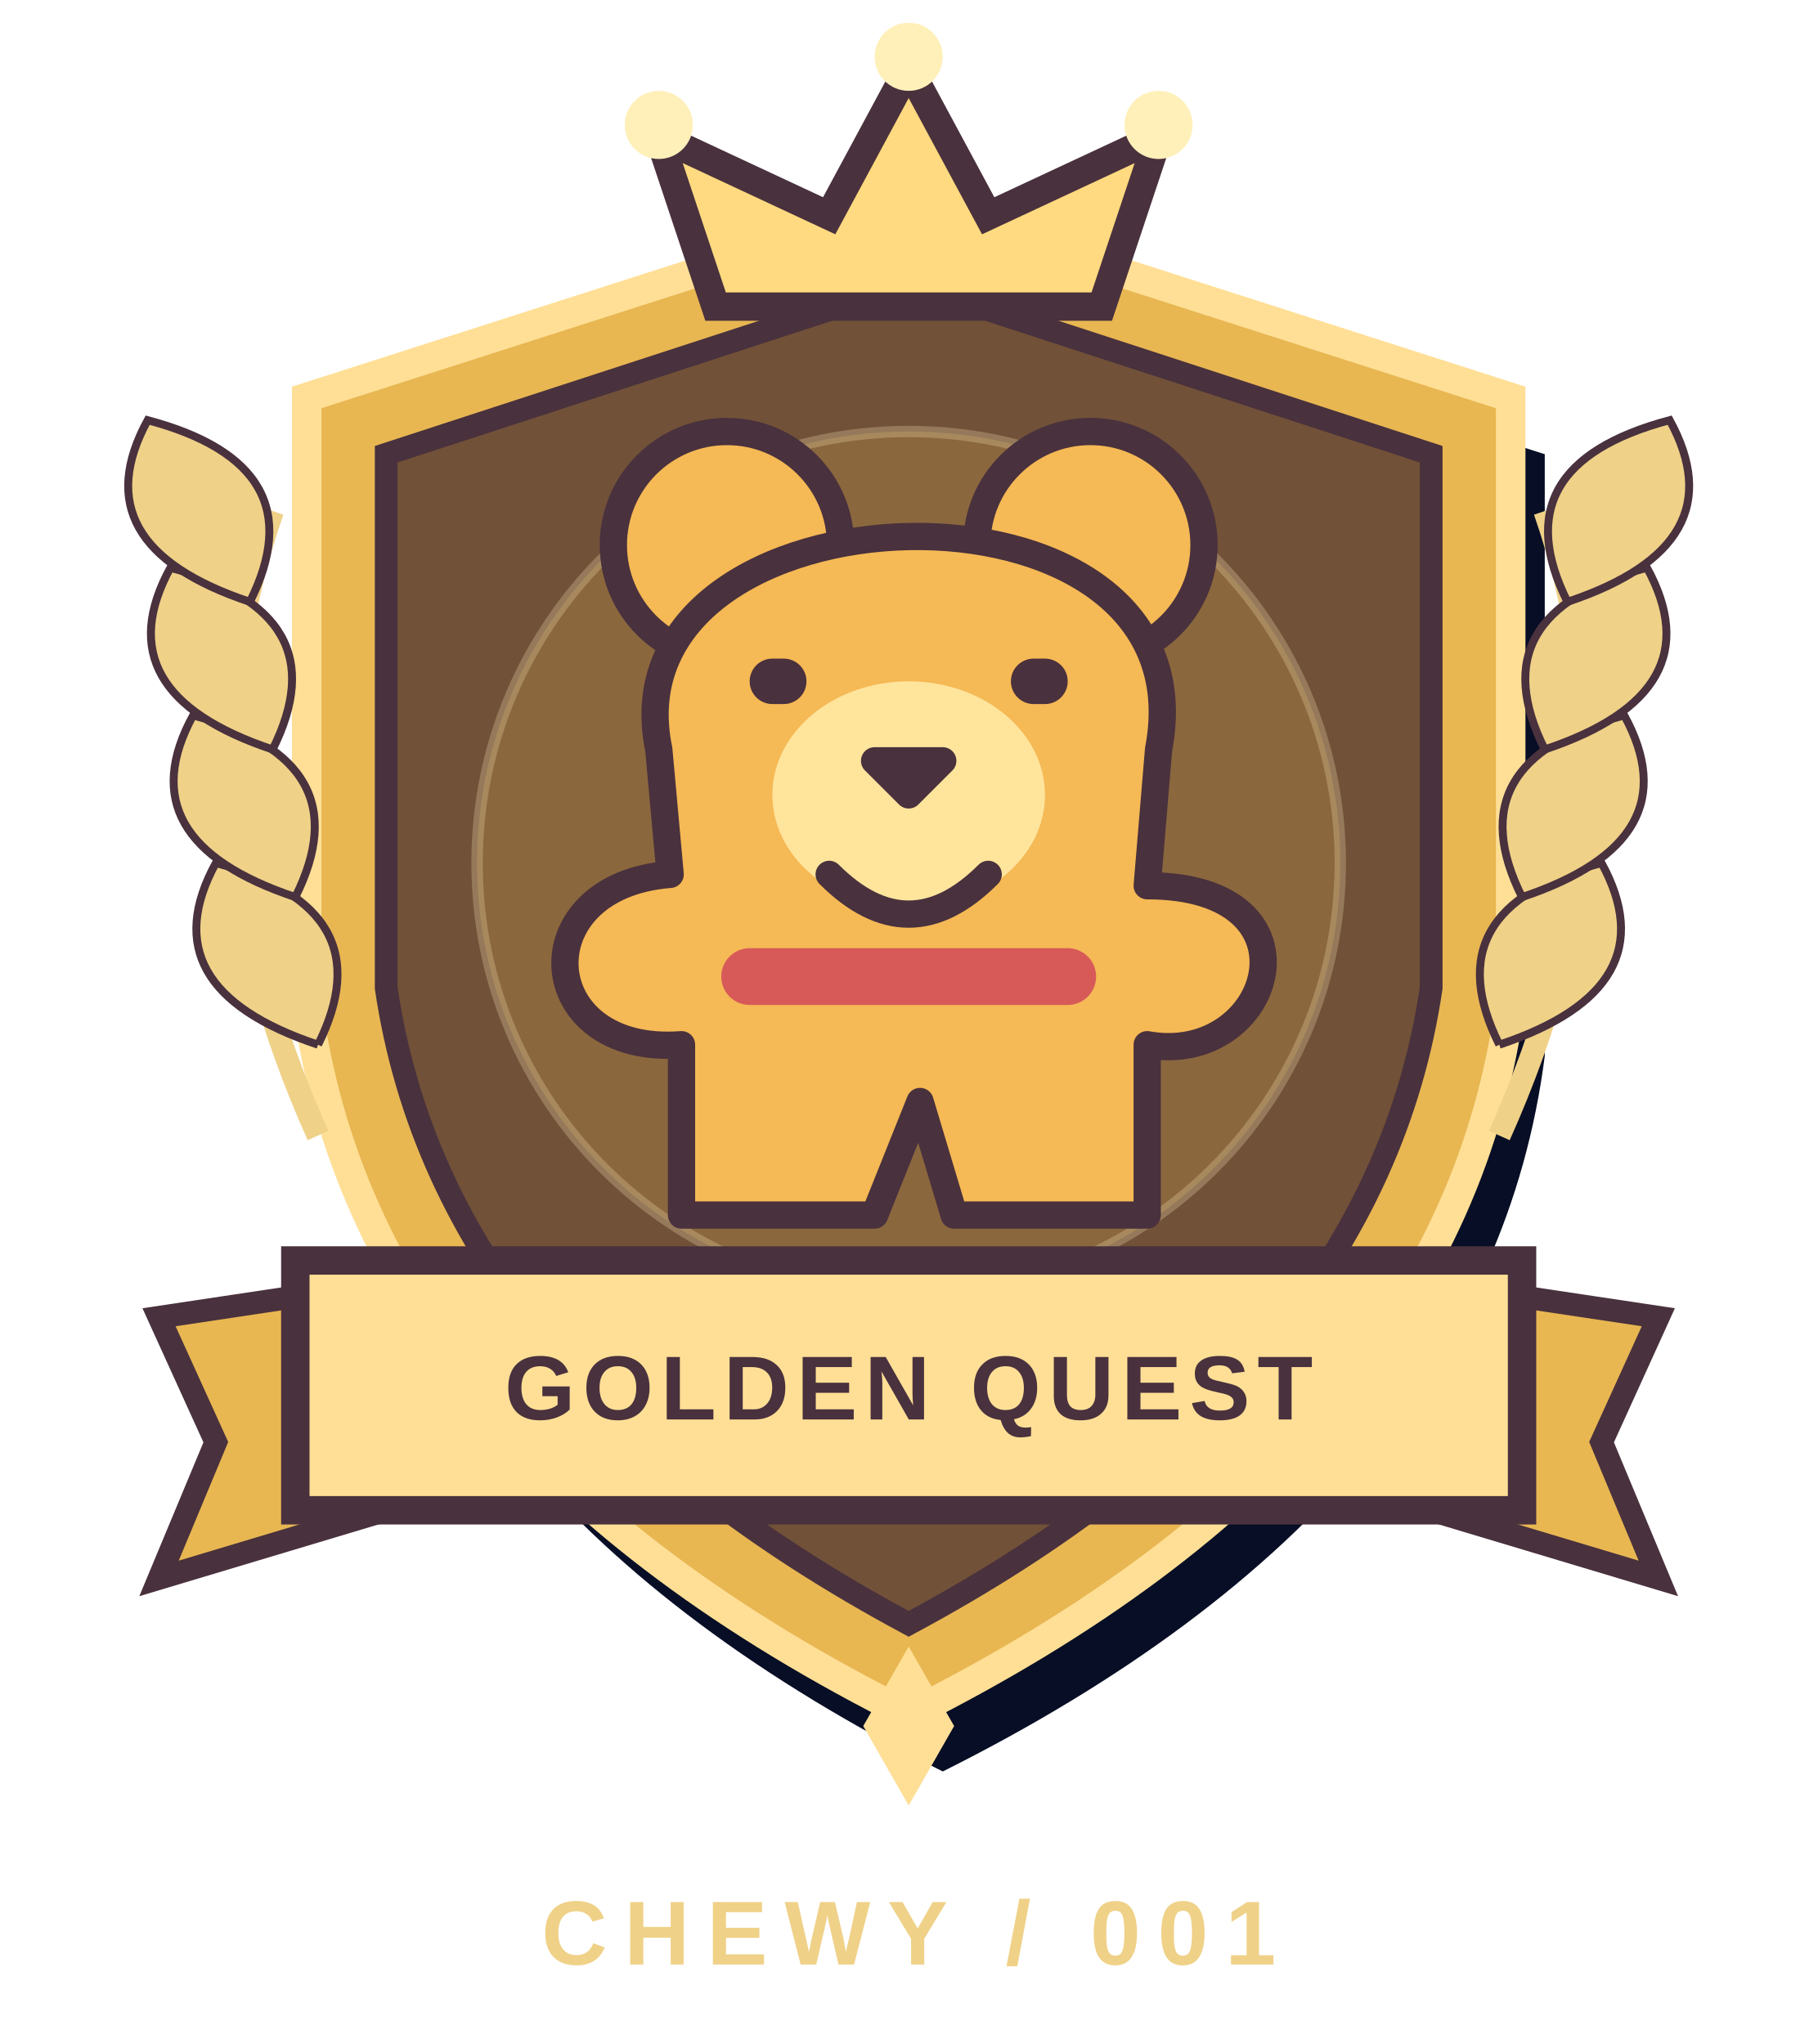
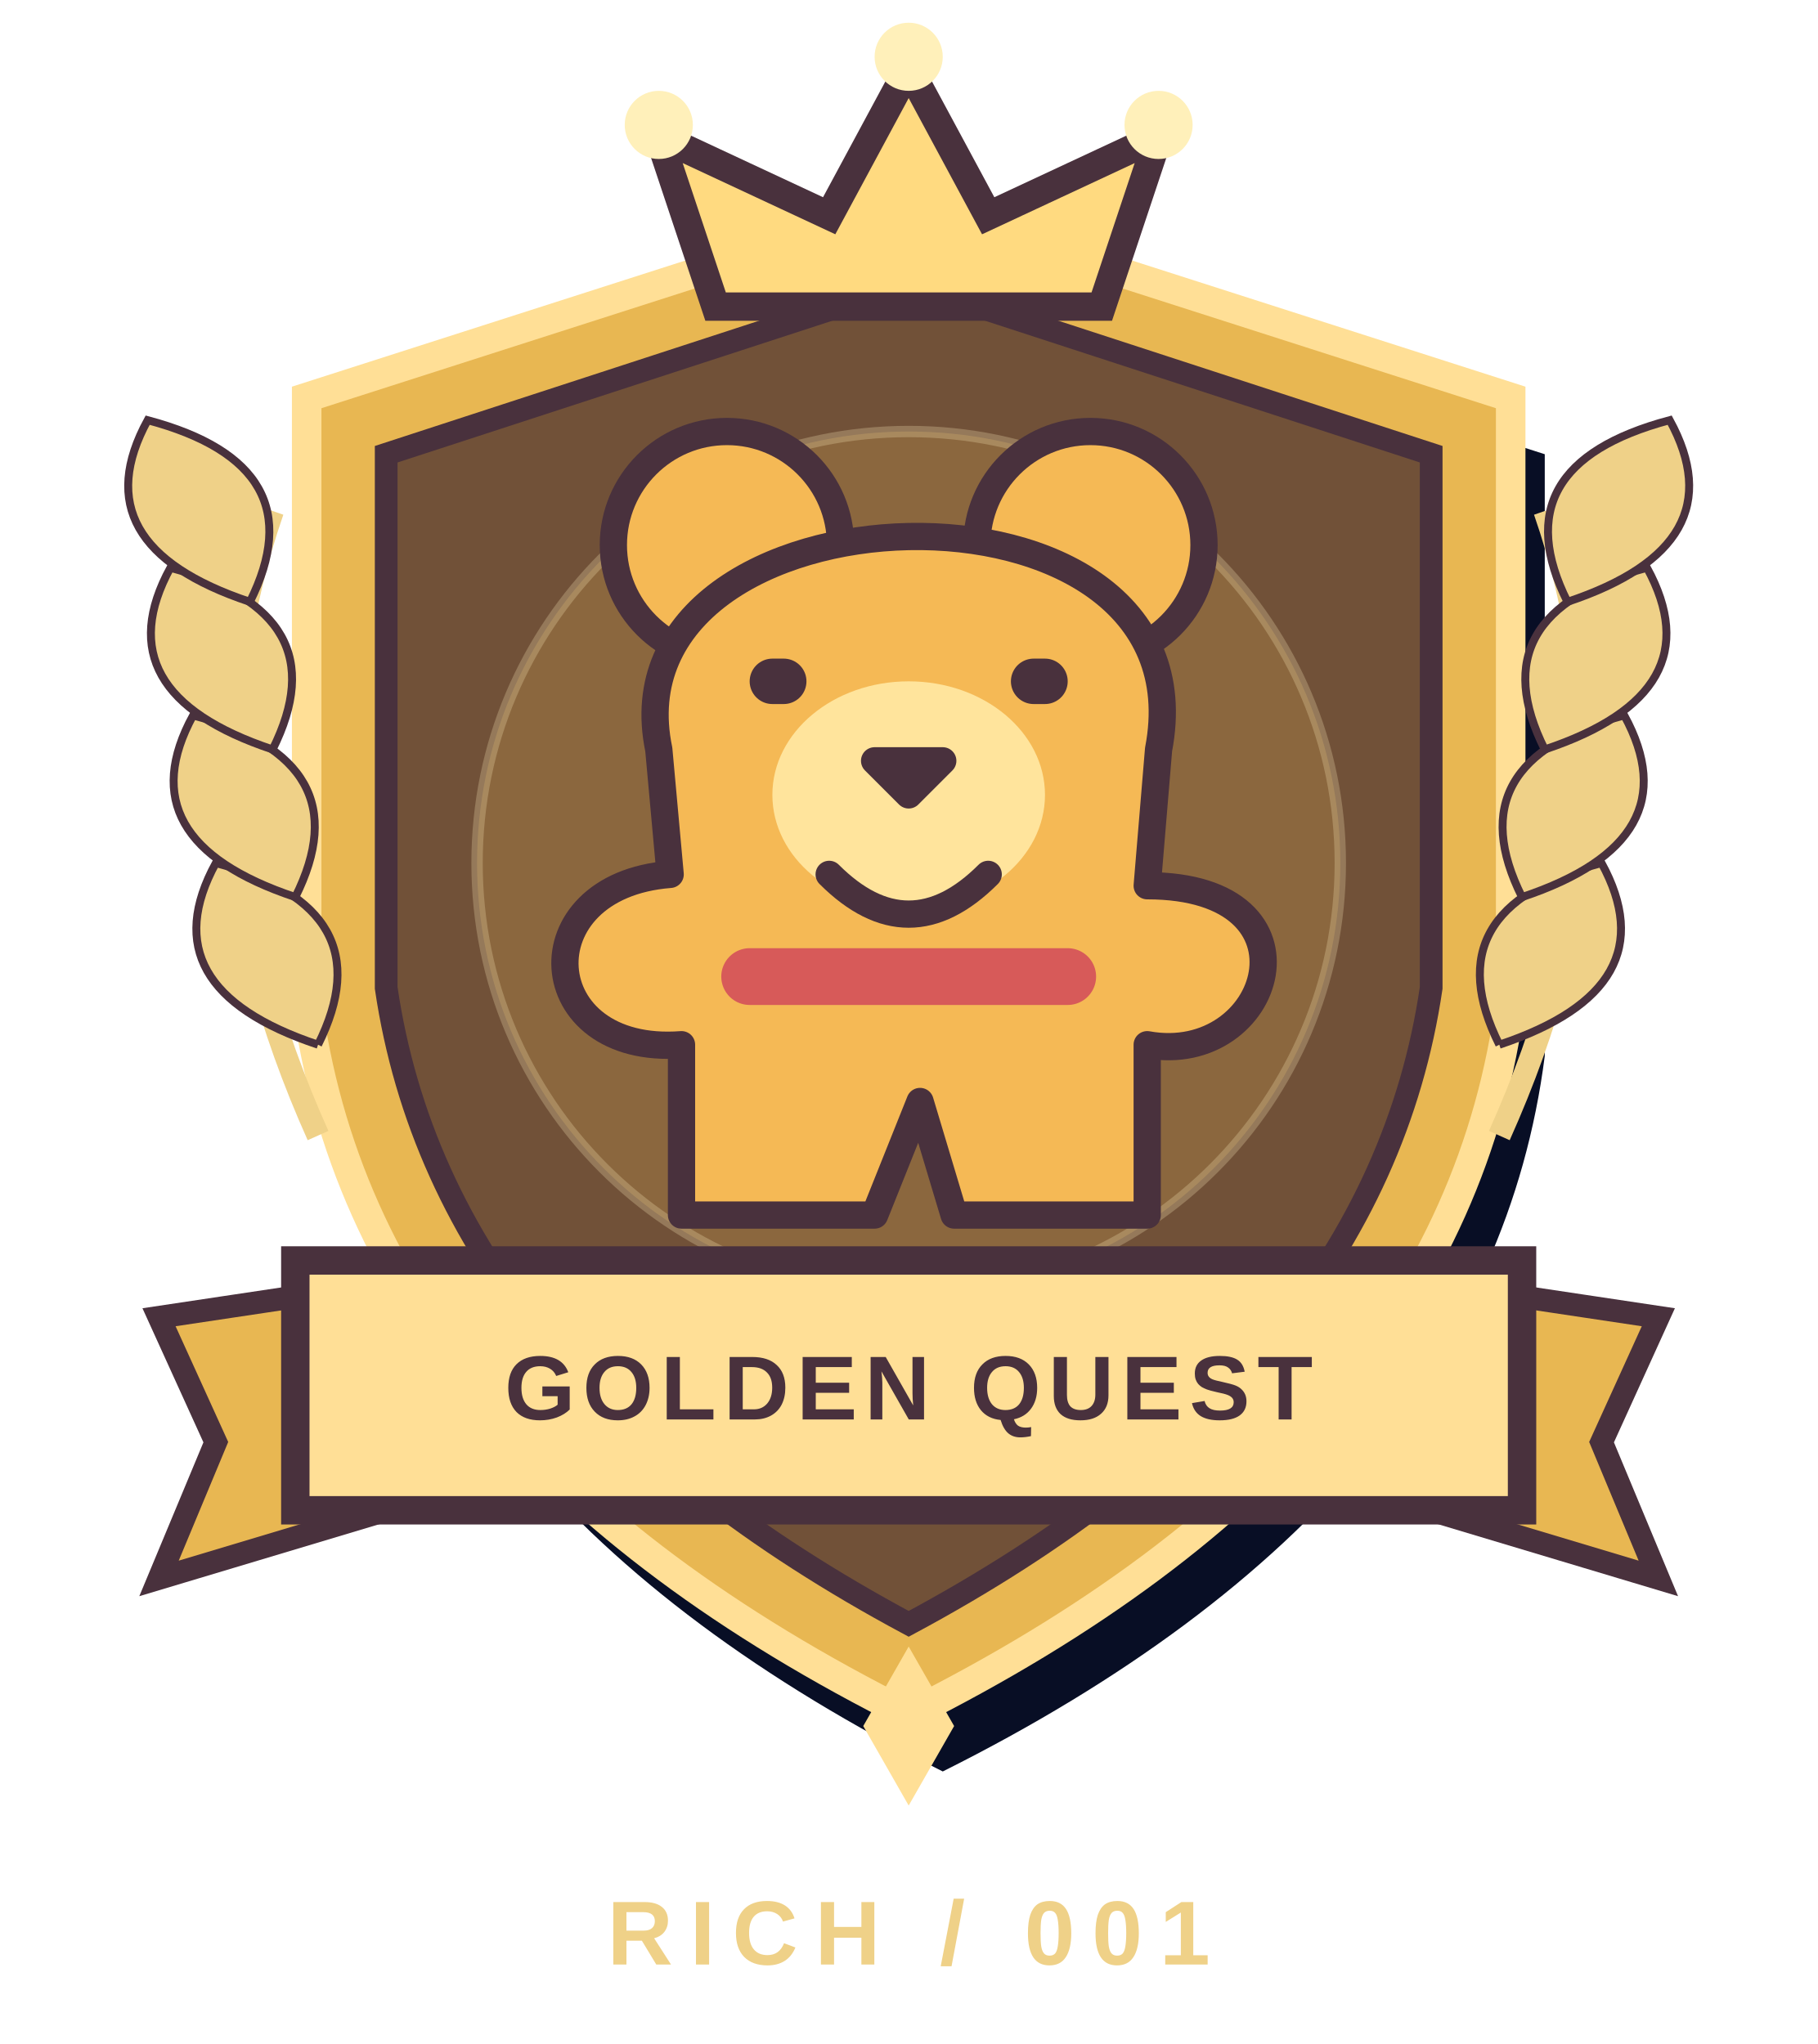
<svg xmlns="http://www.w3.org/2000/svg" viewBox="0 0 160 180" role="img" aria-label="하리보 골드베어 원정 휘장 · 예시">
  <path d="M27 35L80 18L133 35V88Q128 127 80 151Q32 127 27 88Z" fill="#080e25" transform="translate(3 5)" />
  <path d="M27 35L80 18L133 35V88Q128 127 80 151Q32 127 27 88Z" fill="#e8b752" stroke="#ffdf96" stroke-width="2.6" />
  <path d="M34 40L80 25L126 40V87Q121 121 80 143Q39 121 34 87Z" fill="#715138" stroke="#49313d" stroke-width="2" />
  <path d="M28 100Q15 71 24 45M132 100Q145 71 136 45" fill="none" stroke="#efd188" stroke-width="2" />
  <g fill="#efd188" stroke="#49313d" stroke-width=".7">
    <path d="M28 92q-15 -5 -9 -16q15 4 9 16M132 92q15 -5 9 -16q-15 4 -9 16" />
    <path d="M26 79q-15 -5 -9 -16q15 4 9 16M134 79q15 -5 9 -16q-15 4 -9 16" />
    <path d="M24 66q-15 -5 -9 -16q15 4 9 16M136 66q15 -5 9 -16q-15 4 -9 16" />
    <path d="M22 53q-15 -5 -9 -16q15 4 9 16M138 53q15 -5 9 -16q-15 4 -9 16" />
  </g>
  <circle cx="80" cy="76" r="38" fill="#e8b752" fill-opacity=".22" stroke="#fff0c3" stroke-opacity=".25" />
  <path d="M63 27L58 12L73 19L80 6L87 19L102 12L97 27Z" fill="#ffda80" stroke="#49313d" stroke-width="2.5" />
  <g fill="#fff0ba">
    <circle cx="58" cy="11" r="3" />
    <circle cx="80" cy="5" r="3" />
    <circle cx="102" cy="11" r="3" />
  </g>
  <g stroke="#49313d" stroke-width="2.4" stroke-linejoin="round" stroke-linecap="round">
    <circle cx="64" cy="48" r="10" fill="#f5b955" />
    <circle cx="96" cy="48" r="10" fill="#f5b955" />
    <path d="M58 66C53 42 107 40 102 66L101 78C117 78 112 94 101 92L101 107H84L81 97L77 107H60V92C47 93 46 78 59 77Z" fill="#f5b955" />
    <ellipse cx="80" cy="70" rx="12" ry="10" fill="#ffe49c" stroke="none" />
    <path d="M68 60H69M91 60H92" stroke-width="4" />
    <path d="M77 67L83 67L80 70Z" fill="#473342" />
    <path d="M73 77Q80 84 87 77" fill="none" />
    <path d="M66 86H94" stroke="#d75a59" stroke-width="5" />
  </g>
  <path d="M14 116L34 113V133L14 139L19 127ZM146 116L126 113V133L146 139L141 127Z" fill="#e8b752" stroke="#49313d" stroke-width="2" />
  <path d="M26 111H134V133H26Z" fill="#ffdf96" stroke="#49313d" stroke-width="2.5" />
  <text x="80" y="125" text-anchor="middle" font-family="Arial,sans-serif" font-size="8" font-weight="bold" letter-spacing=".65" fill="#49313d">GOLDEN QUEST</text>
  <path d="M80 145L84 152L80 159L76 152Z" fill="#ffdf96" />
-   <text x="80" y="173" text-anchor="middle" font-family="Arial,sans-serif" font-size="8" font-weight="bold" letter-spacing="1.5" fill="#efd188">CHEWY / 001</text>
+   <text x="80" y="173" text-anchor="middle" font-family="Arial,sans-serif" font-size="8" font-weight="bold" letter-spacing="1.5" fill="#efd188">RICH / 001</text>
</svg>
